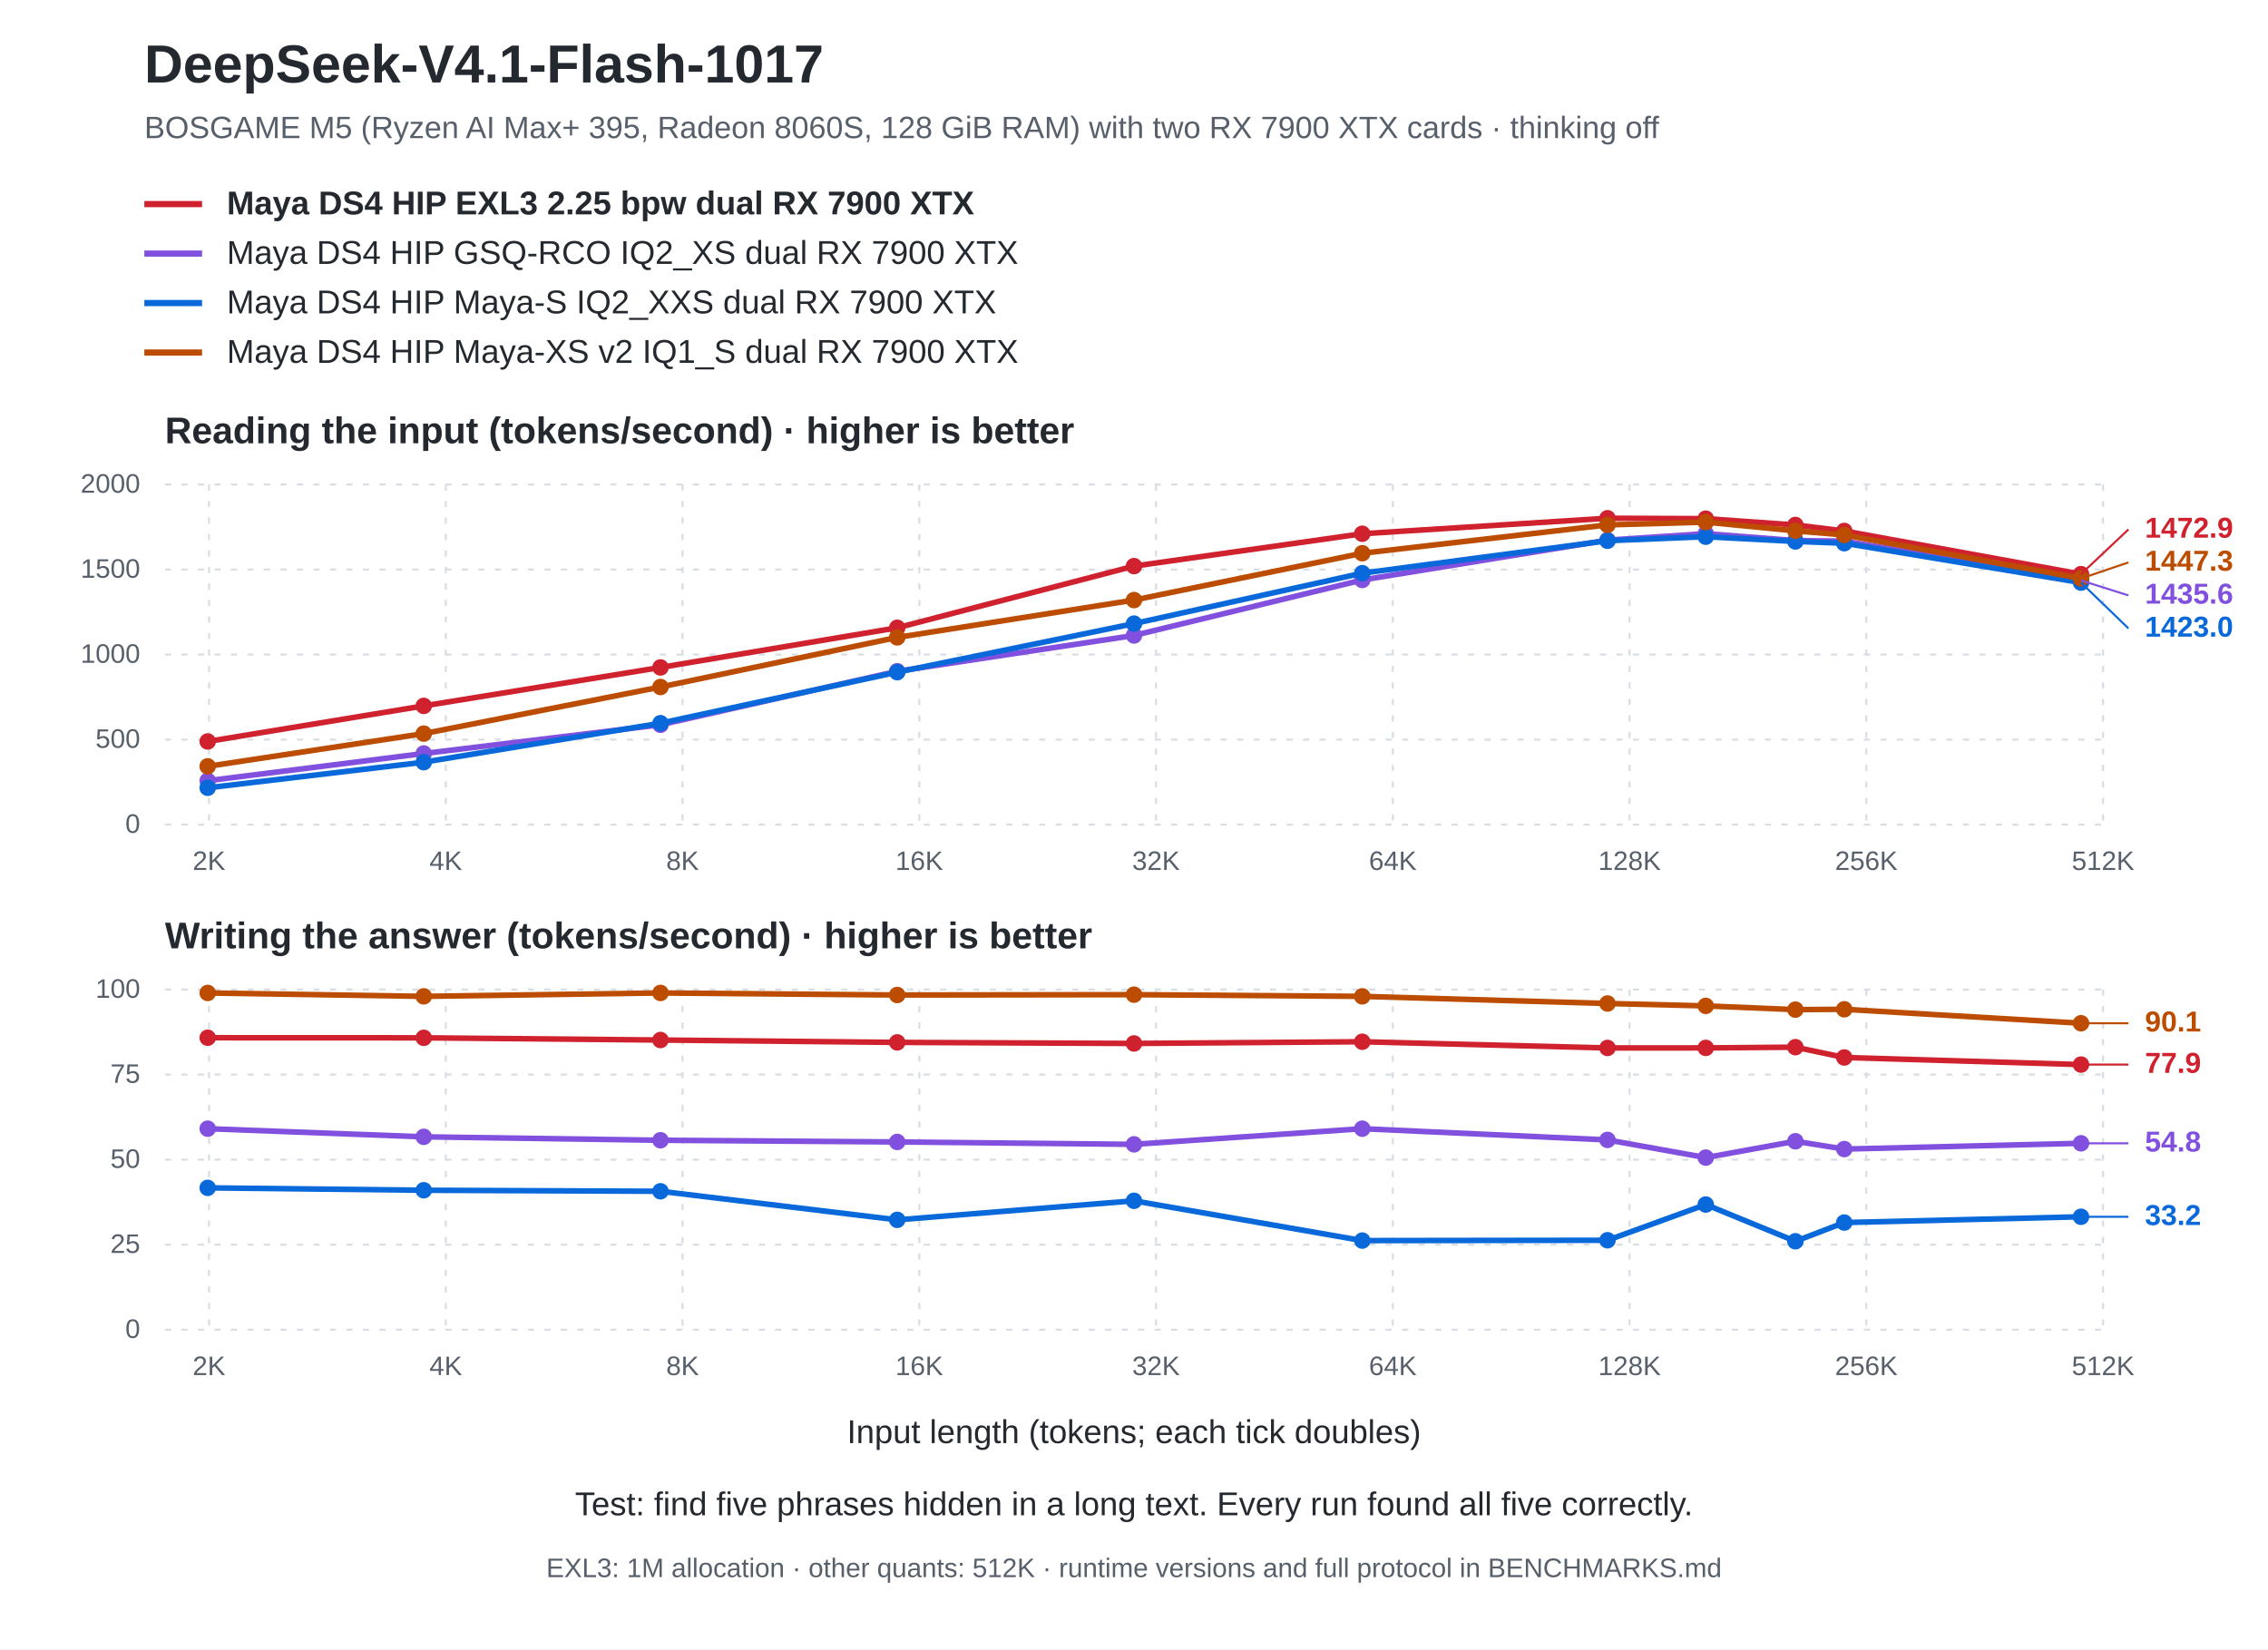
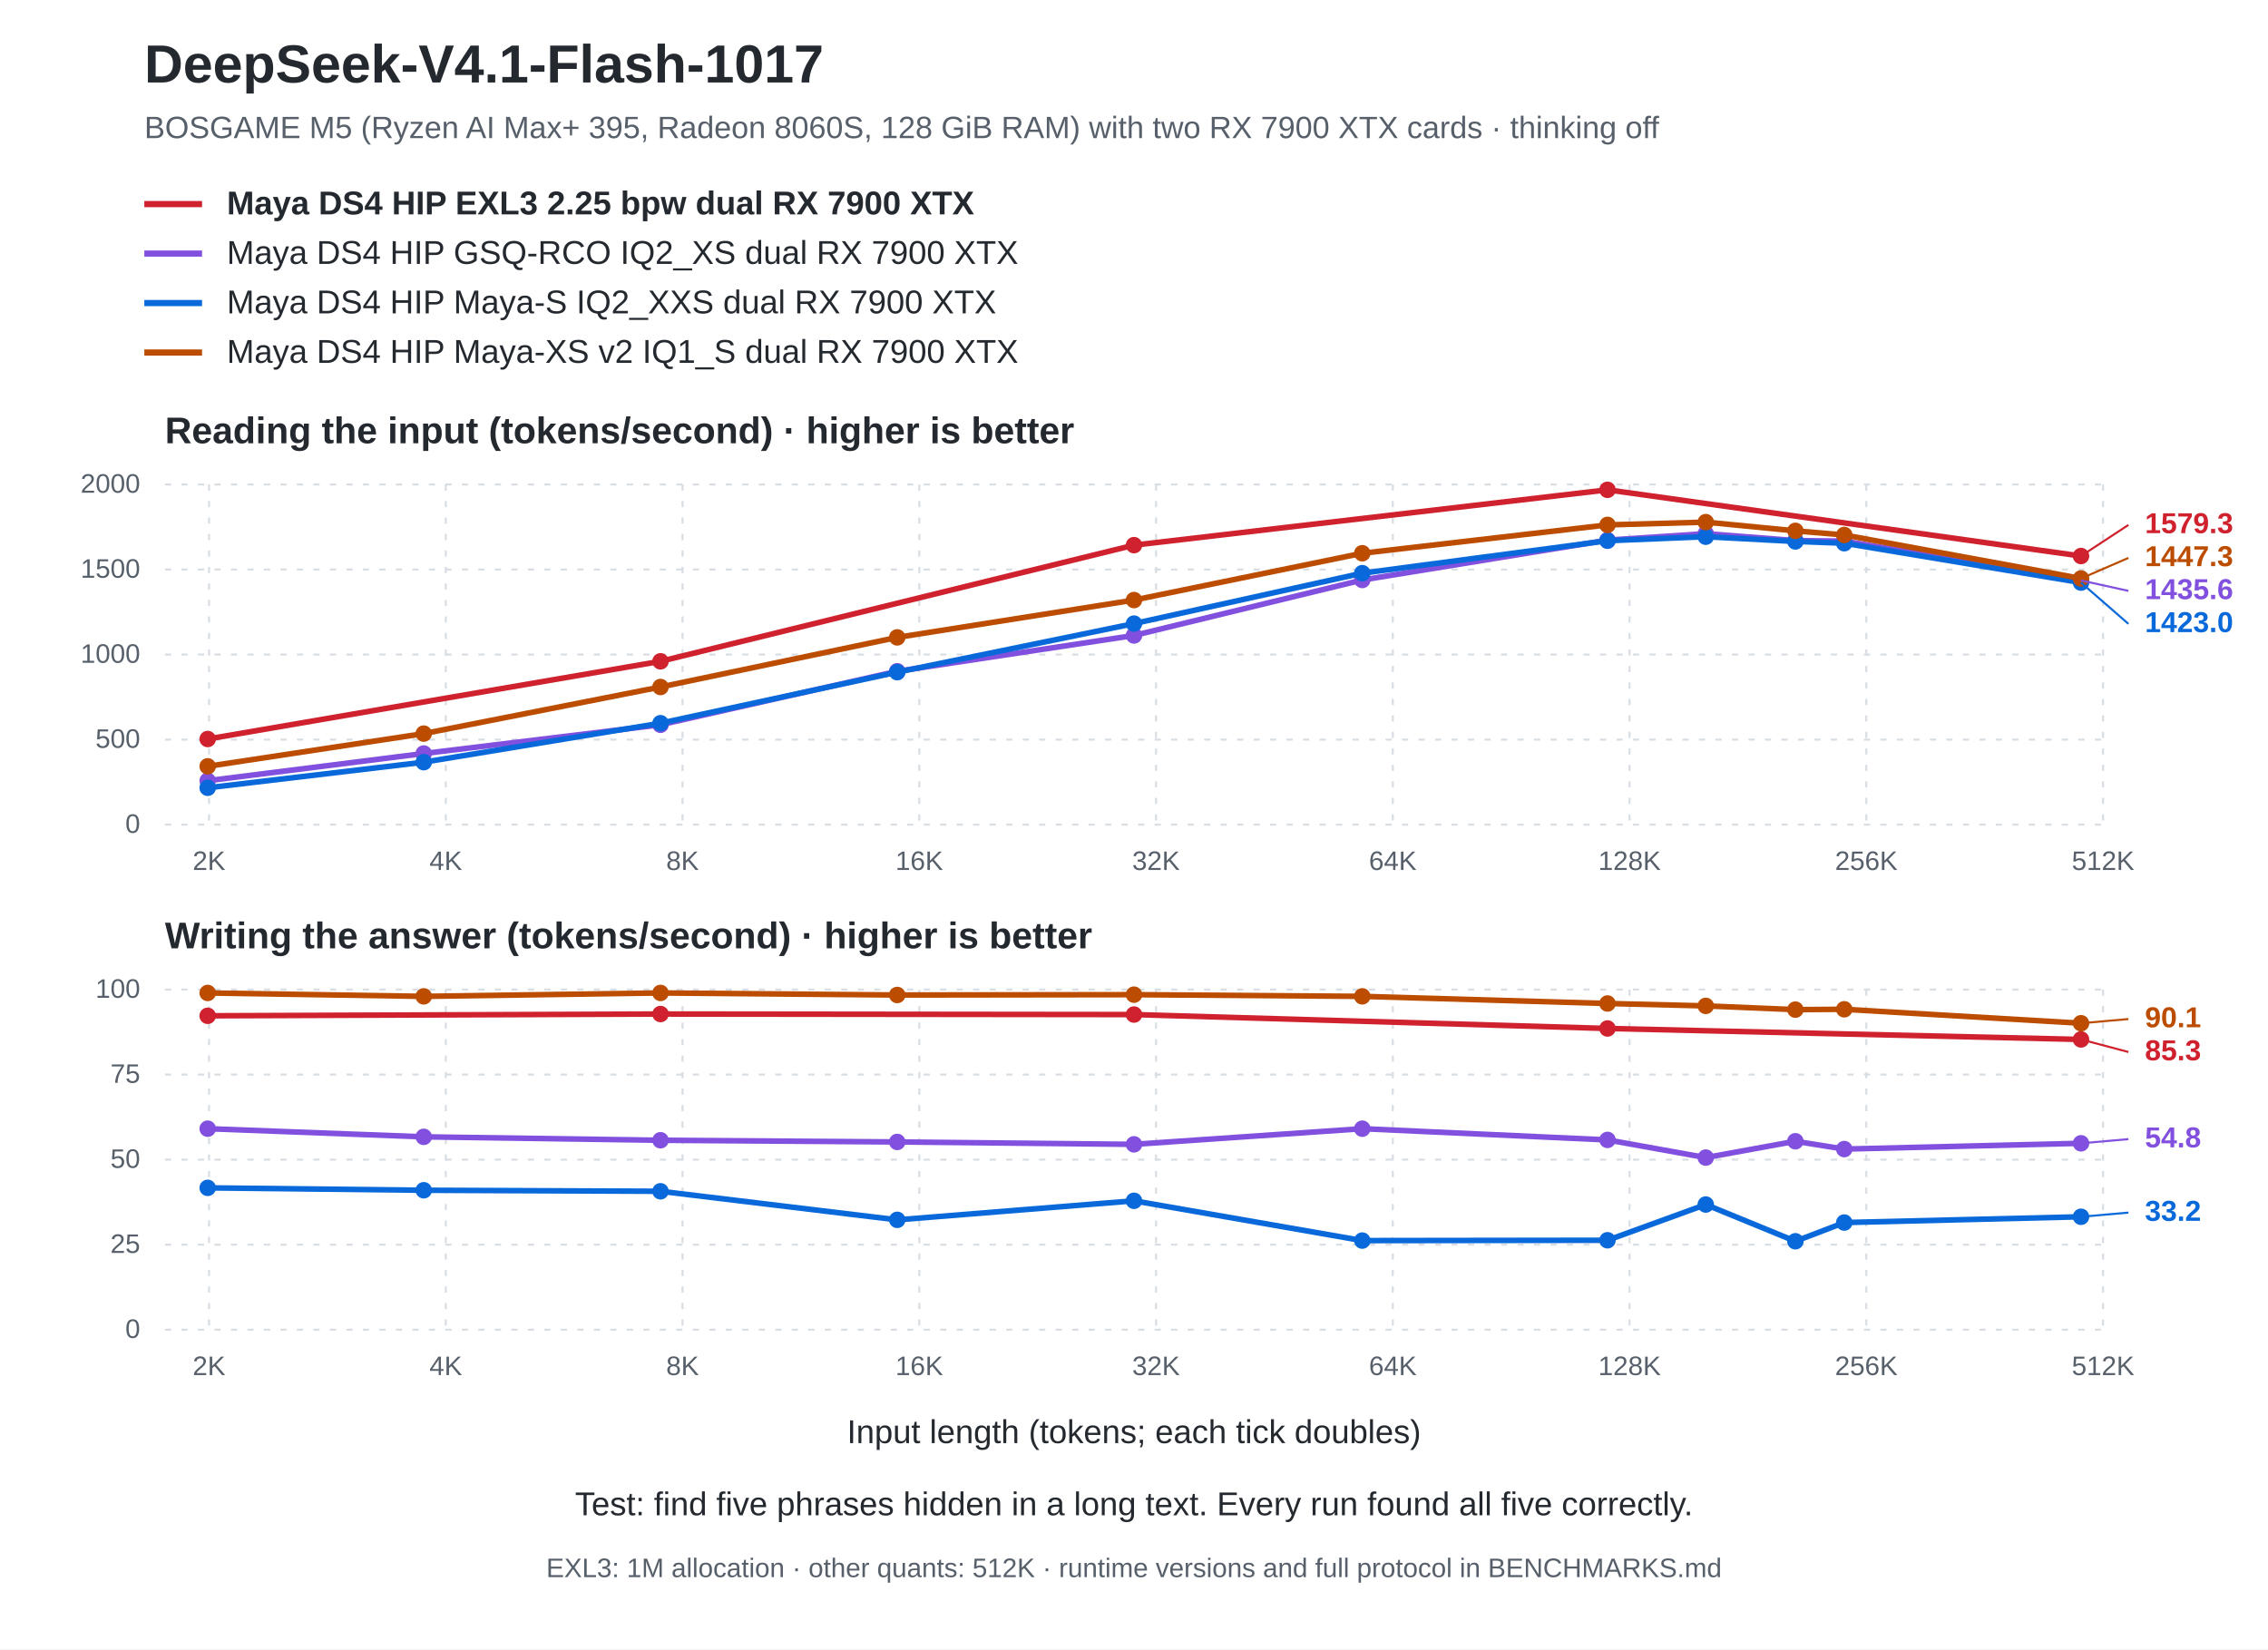
<svg xmlns="http://www.w3.org/2000/svg" viewBox="0 0 1100 800" role="img" aria-labelledby="title desc">
  <style>text{font-family:Arial,sans-serif;fill:#24292f}.title{font-size:26px;font-weight:700}.sub{font-size:15px;fill:#57606a}.label{font-size:16px}.tick{font-size:13px;fill:#57606a}.panel{font-size:18px;font-weight:700}.grid{stroke:#d8dee4;stroke-dasharray:3 5}.value{font-size:14px;font-weight:700}</style>
  <rect width="1100" height="800" fill="white" />
  <text x="70" y="40" class="title">DeepSeek-V4.1-Flash-1017</text>
  <text x="70" y="67" class="sub">BOSGAME M5 (Ryzen AI Max+ 395, Radeon 8060S, 128 GiB RAM) with two RX 7900 XTX cards · thinking off</text>
  <line x1="70" y1="99" x2="98" y2="99" stroke="#cf222e" stroke-width="3" />
  <text x="110" y="104" class="label" style="font-weight:700">Maya DS4 HIP EXL3 2.25 bpw dual RX 7900 XTX</text>
  <line x1="70" y1="123" x2="98" y2="123" stroke="#8250df" stroke-width="3" />
  <text x="110" y="128" class="label" style="font-weight:400">Maya DS4 HIP GSQ-RCO IQ2_XS dual RX 7900 XTX</text>
  <line x1="70" y1="147" x2="98" y2="147" stroke="#0969da" stroke-width="3" />
  <text x="110" y="152" class="label" style="font-weight:400">Maya DS4 HIP Maya-S IQ2_XXS dual RX 7900 XTX</text>
  <line x1="70" y1="171" x2="98" y2="171" stroke="#bc4c00" stroke-width="3" />
  <text x="110" y="176" class="label" style="font-weight:400">Maya DS4 HIP Maya-XS v2 IQ1_S dual RX 7900 XTX</text>
  <text x="80" y="215" class="panel">Reading the input (tokens/second) · higher is better</text>
  <line class="grid" x1="80" y1="400.00" x2="1020" y2="400.00" />
  <text class="tick" x="68" y="404.00" text-anchor="end">0</text>
  <line class="grid" x1="80" y1="358.75" x2="1020" y2="358.75" />
  <text class="tick" x="68" y="362.75" text-anchor="end">500</text>
  <line class="grid" x1="80" y1="317.50" x2="1020" y2="317.50" />
  <text class="tick" x="68" y="321.50" text-anchor="end">1000</text>
  <line class="grid" x1="80" y1="276.25" x2="1020" y2="276.25" />
  <text class="tick" x="68" y="280.25" text-anchor="end">1500</text>
  <line class="grid" x1="80" y1="235.00" x2="1020" y2="235.00" />
  <text class="tick" x="68" y="239.00" text-anchor="end">2000</text>
  <line class="grid" x1="101.38" y1="235" x2="101.38" y2="400" />
  <text class="tick" x="101.38" y="422" text-anchor="middle">2K</text>
  <line class="grid" x1="216.21" y1="235" x2="216.21" y2="400" />
  <text class="tick" x="216.21" y="422" text-anchor="middle">4K</text>
  <line class="grid" x1="331.04" y1="235" x2="331.04" y2="400" />
  <text class="tick" x="331.04" y="422" text-anchor="middle">8K</text>
  <line class="grid" x1="445.86" y1="235" x2="445.86" y2="400" />
  <text class="tick" x="445.86" y="422" text-anchor="middle">16K</text>
  <line class="grid" x1="560.69" y1="235" x2="560.69" y2="400" />
  <text class="tick" x="560.69" y="422" text-anchor="middle">32K</text>
  <line class="grid" x1="675.52" y1="235" x2="675.52" y2="400" />
  <text class="tick" x="675.52" y="422" text-anchor="middle">64K</text>
  <line class="grid" x1="790.35" y1="235" x2="790.35" y2="400" />
  <text class="tick" x="790.35" y="422" text-anchor="middle">128K</text>
  <line class="grid" x1="905.17" y1="235" x2="905.17" y2="400" />
  <text class="tick" x="905.17" y="422" text-anchor="middle">256K</text>
  <line class="grid" x1="1020.00" y1="235" x2="1020.00" y2="400" />
  <text class="tick" x="1020.00" y="422" text-anchor="middle">512K</text>
-   <path d="M100.73 359.66 L205.52 342.40 L320.35 323.75 L435.16 304.52 L550.00 274.60 L660.71 258.90 L779.65 251.38 L827.31 251.58 L870.78 254.65 L894.48 257.55 L1009.31 278.49" fill="none" stroke="#cf222e" stroke-width="2.7" />
-   <circle cx="100.73" cy="359.66" r="4" fill="#cf222e" />
-   <circle cx="205.52" cy="342.40" r="4" fill="#cf222e" />
-   <circle cx="320.35" cy="323.75" r="4" fill="#cf222e" />
-   <circle cx="435.16" cy="304.52" r="4" fill="#cf222e" />
-   <circle cx="550.00" cy="274.60" r="4" fill="#cf222e" />
-   <circle cx="660.71" cy="258.90" r="4" fill="#cf222e" />
-   <circle cx="779.65" cy="251.38" r="4" fill="#cf222e" />
-   <circle cx="827.31" cy="251.58" r="4" fill="#cf222e" />
-   <circle cx="870.78" cy="254.65" r="4" fill="#cf222e" />
-   <circle cx="894.48" cy="257.55" r="4" fill="#cf222e" />
-   <circle cx="1009.31" cy="278.49" r="4" fill="#cf222e" />
+   <path d="M100.73 358.47 L320.35 320.79 L550.00 264.43 L779.65 237.60 L1009.31 269.71" fill="none" stroke="#cf222e" stroke-width="2.7" />
+   <circle cx="100.73" cy="358.47" r="4" fill="#cf222e" />
+   <circle cx="320.35" cy="320.79" r="4" fill="#cf222e" />
+   <circle cx="550.00" cy="264.43" r="4" fill="#cf222e" />
+   <circle cx="779.65" cy="237.60" r="4" fill="#cf222e" />
+   <circle cx="1009.31" cy="269.71" r="4" fill="#cf222e" />
  <path d="M100.73 378.69 L205.52 365.50 L320.35 351.57 L435.16 325.61 L550.00 308.24 L660.71 281.33 L779.65 261.99 L827.31 258.86 L870.78 262.21 L894.48 262.47 L1009.31 281.56" fill="none" stroke="#8250df" stroke-width="2.7" />
  <circle cx="100.73" cy="378.69" r="4" fill="#8250df" />
  <circle cx="205.52" cy="365.50" r="4" fill="#8250df" />
  <circle cx="320.35" cy="351.57" r="4" fill="#8250df" />
  <circle cx="435.16" cy="325.61" r="4" fill="#8250df" />
  <circle cx="550.00" cy="308.24" r="4" fill="#8250df" />
  <circle cx="660.71" cy="281.33" r="4" fill="#8250df" />
  <circle cx="779.65" cy="261.99" r="4" fill="#8250df" />
  <circle cx="827.31" cy="258.86" r="4" fill="#8250df" />
  <circle cx="870.78" cy="262.21" r="4" fill="#8250df" />
  <circle cx="894.48" cy="262.47" r="4" fill="#8250df" />
  <circle cx="1009.31" cy="281.56" r="4" fill="#8250df" />
  <path d="M100.73 382.13 L205.52 369.71 L320.35 350.80 L435.16 326.05 L550.00 302.49 L660.71 278.02 L779.65 262.29 L827.31 260.34 L870.78 262.64 L894.48 263.50 L1009.31 282.60" fill="none" stroke="#0969da" stroke-width="2.7" />
  <circle cx="100.73" cy="382.13" r="4" fill="#0969da" />
  <circle cx="205.52" cy="369.71" r="4" fill="#0969da" />
  <circle cx="320.35" cy="350.80" r="4" fill="#0969da" />
  <circle cx="435.16" cy="326.05" r="4" fill="#0969da" />
  <circle cx="550.00" cy="302.49" r="4" fill="#0969da" />
  <circle cx="660.71" cy="278.02" r="4" fill="#0969da" />
  <circle cx="779.65" cy="262.29" r="4" fill="#0969da" />
  <circle cx="827.31" cy="260.34" r="4" fill="#0969da" />
  <circle cx="870.78" cy="262.64" r="4" fill="#0969da" />
  <circle cx="894.48" cy="263.50" r="4" fill="#0969da" />
  <circle cx="1009.31" cy="282.60" r="4" fill="#0969da" />
  <path d="M100.73 371.72 L205.52 355.85 L320.35 333.24 L435.16 309.18 L550.00 291.07 L660.71 268.36 L779.65 254.61 L827.31 253.27 L870.78 257.50 L894.48 259.50 L1009.31 280.60" fill="none" stroke="#bc4c00" stroke-width="2.7" />
  <circle cx="100.73" cy="371.72" r="4" fill="#bc4c00" />
  <circle cx="205.52" cy="355.85" r="4" fill="#bc4c00" />
  <circle cx="320.35" cy="333.24" r="4" fill="#bc4c00" />
  <circle cx="435.16" cy="309.18" r="4" fill="#bc4c00" />
  <circle cx="550.00" cy="291.07" r="4" fill="#bc4c00" />
  <circle cx="660.71" cy="268.36" r="4" fill="#bc4c00" />
  <circle cx="779.65" cy="254.61" r="4" fill="#bc4c00" />
  <circle cx="827.31" cy="253.27" r="4" fill="#bc4c00" />
  <circle cx="870.78" cy="257.50" r="4" fill="#bc4c00" />
  <circle cx="894.48" cy="259.50" r="4" fill="#bc4c00" />
  <circle cx="1009.31" cy="280.60" r="4" fill="#bc4c00" />
-   <line x1="1009.31" y1="278.49" x2="1032.31" y2="256.81" stroke="#cf222e" stroke-width="1" />
-   <text class="value" x="1040.31" y="260.81" text-anchor="start" style="fill:#cf222e">1472.9</text>
-   <line x1="1009.31" y1="280.60" x2="1032.31" y2="272.81" stroke="#bc4c00" stroke-width="1" />
-   <text class="value" x="1040.31" y="276.81" text-anchor="start" style="fill:#bc4c00">1447.3</text>
-   <line x1="1009.31" y1="281.56" x2="1032.31" y2="288.81" stroke="#8250df" stroke-width="1" />
-   <text class="value" x="1040.31" y="292.81" text-anchor="start" style="fill:#8250df">1435.6</text>
-   <line x1="1009.31" y1="282.60" x2="1032.31" y2="304.81" stroke="#0969da" stroke-width="1" />
-   <text class="value" x="1040.31" y="308.81" text-anchor="start" style="fill:#0969da">1423.0</text>
+   <line x1="1009.31" y1="269.71" x2="1032.31" y2="254.62" stroke="#cf222e" stroke-width="1" />
+   <text class="value" x="1040.31" y="258.62" text-anchor="start" style="fill:#cf222e">1579.3</text>
+   <line x1="1009.31" y1="280.60" x2="1032.31" y2="270.62" stroke="#bc4c00" stroke-width="1" />
+   <text class="value" x="1040.31" y="274.62" text-anchor="start" style="fill:#bc4c00">1447.3</text>
+   <line x1="1009.31" y1="281.56" x2="1032.31" y2="286.62" stroke="#8250df" stroke-width="1" />
+   <text class="value" x="1040.31" y="290.62" text-anchor="start" style="fill:#8250df">1435.6</text>
+   <line x1="1009.31" y1="282.60" x2="1032.31" y2="302.62" stroke="#0969da" stroke-width="1" />
+   <text class="value" x="1040.31" y="306.62" text-anchor="start" style="fill:#0969da">1423.0</text>
  <text x="80" y="460" class="panel">Writing the answer (tokens/second) · higher is better</text>
  <line class="grid" x1="80" y1="645.00" x2="1020" y2="645.00" />
  <text class="tick" x="68" y="649.00" text-anchor="end">0</text>
  <line class="grid" x1="80" y1="603.75" x2="1020" y2="603.75" />
  <text class="tick" x="68" y="607.75" text-anchor="end">25</text>
  <line class="grid" x1="80" y1="562.50" x2="1020" y2="562.50" />
  <text class="tick" x="68" y="566.50" text-anchor="end">50</text>
  <line class="grid" x1="80" y1="521.25" x2="1020" y2="521.25" />
  <text class="tick" x="68" y="525.25" text-anchor="end">75</text>
  <line class="grid" x1="80" y1="480.00" x2="1020" y2="480.00" />
  <text class="tick" x="68" y="484.00" text-anchor="end">100</text>
  <line class="grid" x1="101.38" y1="480" x2="101.38" y2="645" />
  <text class="tick" x="101.38" y="667" text-anchor="middle">2K</text>
  <line class="grid" x1="216.21" y1="480" x2="216.21" y2="645" />
  <text class="tick" x="216.21" y="667" text-anchor="middle">4K</text>
  <line class="grid" x1="331.04" y1="480" x2="331.04" y2="645" />
  <text class="tick" x="331.04" y="667" text-anchor="middle">8K</text>
  <line class="grid" x1="445.86" y1="480" x2="445.86" y2="645" />
  <text class="tick" x="445.86" y="667" text-anchor="middle">16K</text>
  <line class="grid" x1="560.69" y1="480" x2="560.69" y2="645" />
  <text class="tick" x="560.69" y="667" text-anchor="middle">32K</text>
  <line class="grid" x1="675.52" y1="480" x2="675.52" y2="645" />
  <text class="tick" x="675.52" y="667" text-anchor="middle">64K</text>
  <line class="grid" x1="790.35" y1="480" x2="790.35" y2="645" />
  <text class="tick" x="790.35" y="667" text-anchor="middle">128K</text>
  <line class="grid" x1="905.17" y1="480" x2="905.17" y2="645" />
  <text class="tick" x="905.17" y="667" text-anchor="middle">256K</text>
  <line class="grid" x1="1020.00" y1="480" x2="1020.00" y2="645" />
  <text class="tick" x="1020.00" y="667" text-anchor="middle">512K</text>
-   <path d="M100.73 503.37 L205.52 503.41 L320.35 504.48 L435.16 505.63 L550.00 506.14 L660.71 505.32 L779.65 508.32 L827.31 508.30 L870.78 507.95 L894.48 512.95 L1009.31 516.39" fill="none" stroke="#cf222e" stroke-width="2.7" />
-   <circle cx="100.73" cy="503.37" r="4" fill="#cf222e" />
-   <circle cx="205.52" cy="503.41" r="4" fill="#cf222e" />
-   <circle cx="320.35" cy="504.48" r="4" fill="#cf222e" />
-   <circle cx="435.16" cy="505.63" r="4" fill="#cf222e" />
-   <circle cx="550.00" cy="506.14" r="4" fill="#cf222e" />
-   <circle cx="660.71" cy="505.32" r="4" fill="#cf222e" />
-   <circle cx="779.65" cy="508.32" r="4" fill="#cf222e" />
-   <circle cx="827.31" cy="508.30" r="4" fill="#cf222e" />
-   <circle cx="870.78" cy="507.95" r="4" fill="#cf222e" />
-   <circle cx="894.48" cy="512.95" r="4" fill="#cf222e" />
-   <circle cx="1009.31" cy="516.39" r="4" fill="#cf222e" />
+   <path d="M100.73 492.73 L320.35 491.87 L550.00 492.13 L779.65 498.88 L1009.31 504.20" fill="none" stroke="#cf222e" stroke-width="2.7" />
+   <circle cx="100.73" cy="492.73" r="4" fill="#cf222e" />
+   <circle cx="320.35" cy="491.87" r="4" fill="#cf222e" />
+   <circle cx="550.00" cy="492.13" r="4" fill="#cf222e" />
+   <circle cx="779.65" cy="498.88" r="4" fill="#cf222e" />
+   <circle cx="1009.31" cy="504.20" r="4" fill="#cf222e" />
  <path d="M100.73 547.49 L205.52 551.44 L320.35 553.10 L435.16 553.92 L550.00 555.08 L660.71 547.49 L779.65 552.93 L827.31 561.51 L870.78 553.59 L894.48 557.38 L1009.31 554.58" fill="none" stroke="#8250df" stroke-width="2.7" />
  <circle cx="100.73" cy="547.49" r="4" fill="#8250df" />
  <circle cx="205.52" cy="551.44" r="4" fill="#8250df" />
  <circle cx="320.35" cy="553.10" r="4" fill="#8250df" />
  <circle cx="435.16" cy="553.92" r="4" fill="#8250df" />
  <circle cx="550.00" cy="555.08" r="4" fill="#8250df" />
  <circle cx="660.71" cy="547.49" r="4" fill="#8250df" />
  <circle cx="779.65" cy="552.93" r="4" fill="#8250df" />
  <circle cx="827.31" cy="561.51" r="4" fill="#8250df" />
  <circle cx="870.78" cy="553.59" r="4" fill="#8250df" />
  <circle cx="894.48" cy="557.38" r="4" fill="#8250df" />
  <circle cx="1009.31" cy="554.58" r="4" fill="#8250df" />
  <path d="M100.73 576.19 L205.52 577.35 L320.35 577.85 L435.16 591.71 L550.00 582.47 L660.71 601.77 L779.65 601.61 L827.31 584.28 L870.78 602.10 L894.48 593.02 L1009.31 590.22" fill="none" stroke="#0969da" stroke-width="2.7" />
  <circle cx="100.73" cy="576.19" r="4" fill="#0969da" />
  <circle cx="205.52" cy="577.35" r="4" fill="#0969da" />
  <circle cx="320.35" cy="577.85" r="4" fill="#0969da" />
  <circle cx="435.16" cy="591.71" r="4" fill="#0969da" />
  <circle cx="550.00" cy="582.47" r="4" fill="#0969da" />
  <circle cx="660.71" cy="601.77" r="4" fill="#0969da" />
  <circle cx="779.65" cy="601.61" r="4" fill="#0969da" />
  <circle cx="827.31" cy="584.28" r="4" fill="#0969da" />
  <circle cx="870.78" cy="602.10" r="4" fill="#0969da" />
  <circle cx="894.48" cy="593.02" r="4" fill="#0969da" />
  <circle cx="1009.31" cy="590.22" r="4" fill="#0969da" />
  <path d="M100.73 481.65 L205.52 483.30 L320.35 481.65 L435.16 482.64 L550.00 482.48 L660.71 483.30 L779.65 486.76 L827.31 487.92 L870.78 489.74 L894.48 489.57 L1009.31 496.34" fill="none" stroke="#bc4c00" stroke-width="2.7" />
  <circle cx="100.73" cy="481.65" r="4" fill="#bc4c00" />
  <circle cx="205.52" cy="483.30" r="4" fill="#bc4c00" />
  <circle cx="320.35" cy="481.65" r="4" fill="#bc4c00" />
  <circle cx="435.16" cy="482.64" r="4" fill="#bc4c00" />
  <circle cx="550.00" cy="482.48" r="4" fill="#bc4c00" />
  <circle cx="660.71" cy="483.30" r="4" fill="#bc4c00" />
  <circle cx="779.65" cy="486.76" r="4" fill="#bc4c00" />
  <circle cx="827.31" cy="487.92" r="4" fill="#bc4c00" />
  <circle cx="870.78" cy="489.74" r="4" fill="#bc4c00" />
  <circle cx="894.48" cy="489.57" r="4" fill="#bc4c00" />
  <circle cx="1009.31" cy="496.34" r="4" fill="#bc4c00" />
-   <line x1="1009.31" y1="496.34" x2="1032.31" y2="496.34" stroke="#bc4c00" stroke-width="1" />
-   <text class="value" x="1040.31" y="500.34" text-anchor="start" style="fill:#bc4c00">90.1</text>
-   <line x1="1009.31" y1="516.39" x2="1032.31" y2="516.39" stroke="#cf222e" stroke-width="1" />
-   <text class="value" x="1040.31" y="520.39" text-anchor="start" style="fill:#cf222e">77.9</text>
-   <line x1="1009.31" y1="554.58" x2="1032.31" y2="554.58" stroke="#8250df" stroke-width="1" />
-   <text class="value" x="1040.31" y="558.58" text-anchor="start" style="fill:#8250df">54.8</text>
-   <line x1="1009.31" y1="590.22" x2="1032.31" y2="590.22" stroke="#0969da" stroke-width="1" />
-   <text class="value" x="1040.31" y="594.22" text-anchor="start" style="fill:#0969da">33.2</text>
+   <line x1="1009.31" y1="496.34" x2="1032.31" y2="494.30" stroke="#bc4c00" stroke-width="1" />
+   <text class="value" x="1040.31" y="498.30" text-anchor="start" style="fill:#bc4c00">90.1</text>
+   <line x1="1009.31" y1="504.20" x2="1032.31" y2="510.30" stroke="#cf222e" stroke-width="1" />
+   <text class="value" x="1040.31" y="514.30" text-anchor="start" style="fill:#cf222e">85.3</text>
+   <line x1="1009.31" y1="554.58" x2="1032.31" y2="552.55" stroke="#8250df" stroke-width="1" />
+   <text class="value" x="1040.31" y="556.55" text-anchor="start" style="fill:#8250df">54.8</text>
+   <line x1="1009.31" y1="590.22" x2="1032.31" y2="588.19" stroke="#0969da" stroke-width="1" />
+   <text class="value" x="1040.31" y="592.19" text-anchor="start" style="fill:#0969da">33.2</text>
  <text x="550" y="700" text-anchor="middle" class="label">Input length (tokens; each tick doubles)</text>
  <text x="550" y="735" text-anchor="middle" class="label">Test: find five phrases hidden in a long text. Every run found all five correctly.</text>
  <text x="550" y="765" text-anchor="middle" class="tick">EXL3: 1M allocation · other quants: 512K · runtime versions and full protocol in BENCHMARKS.md</text>
</svg>
